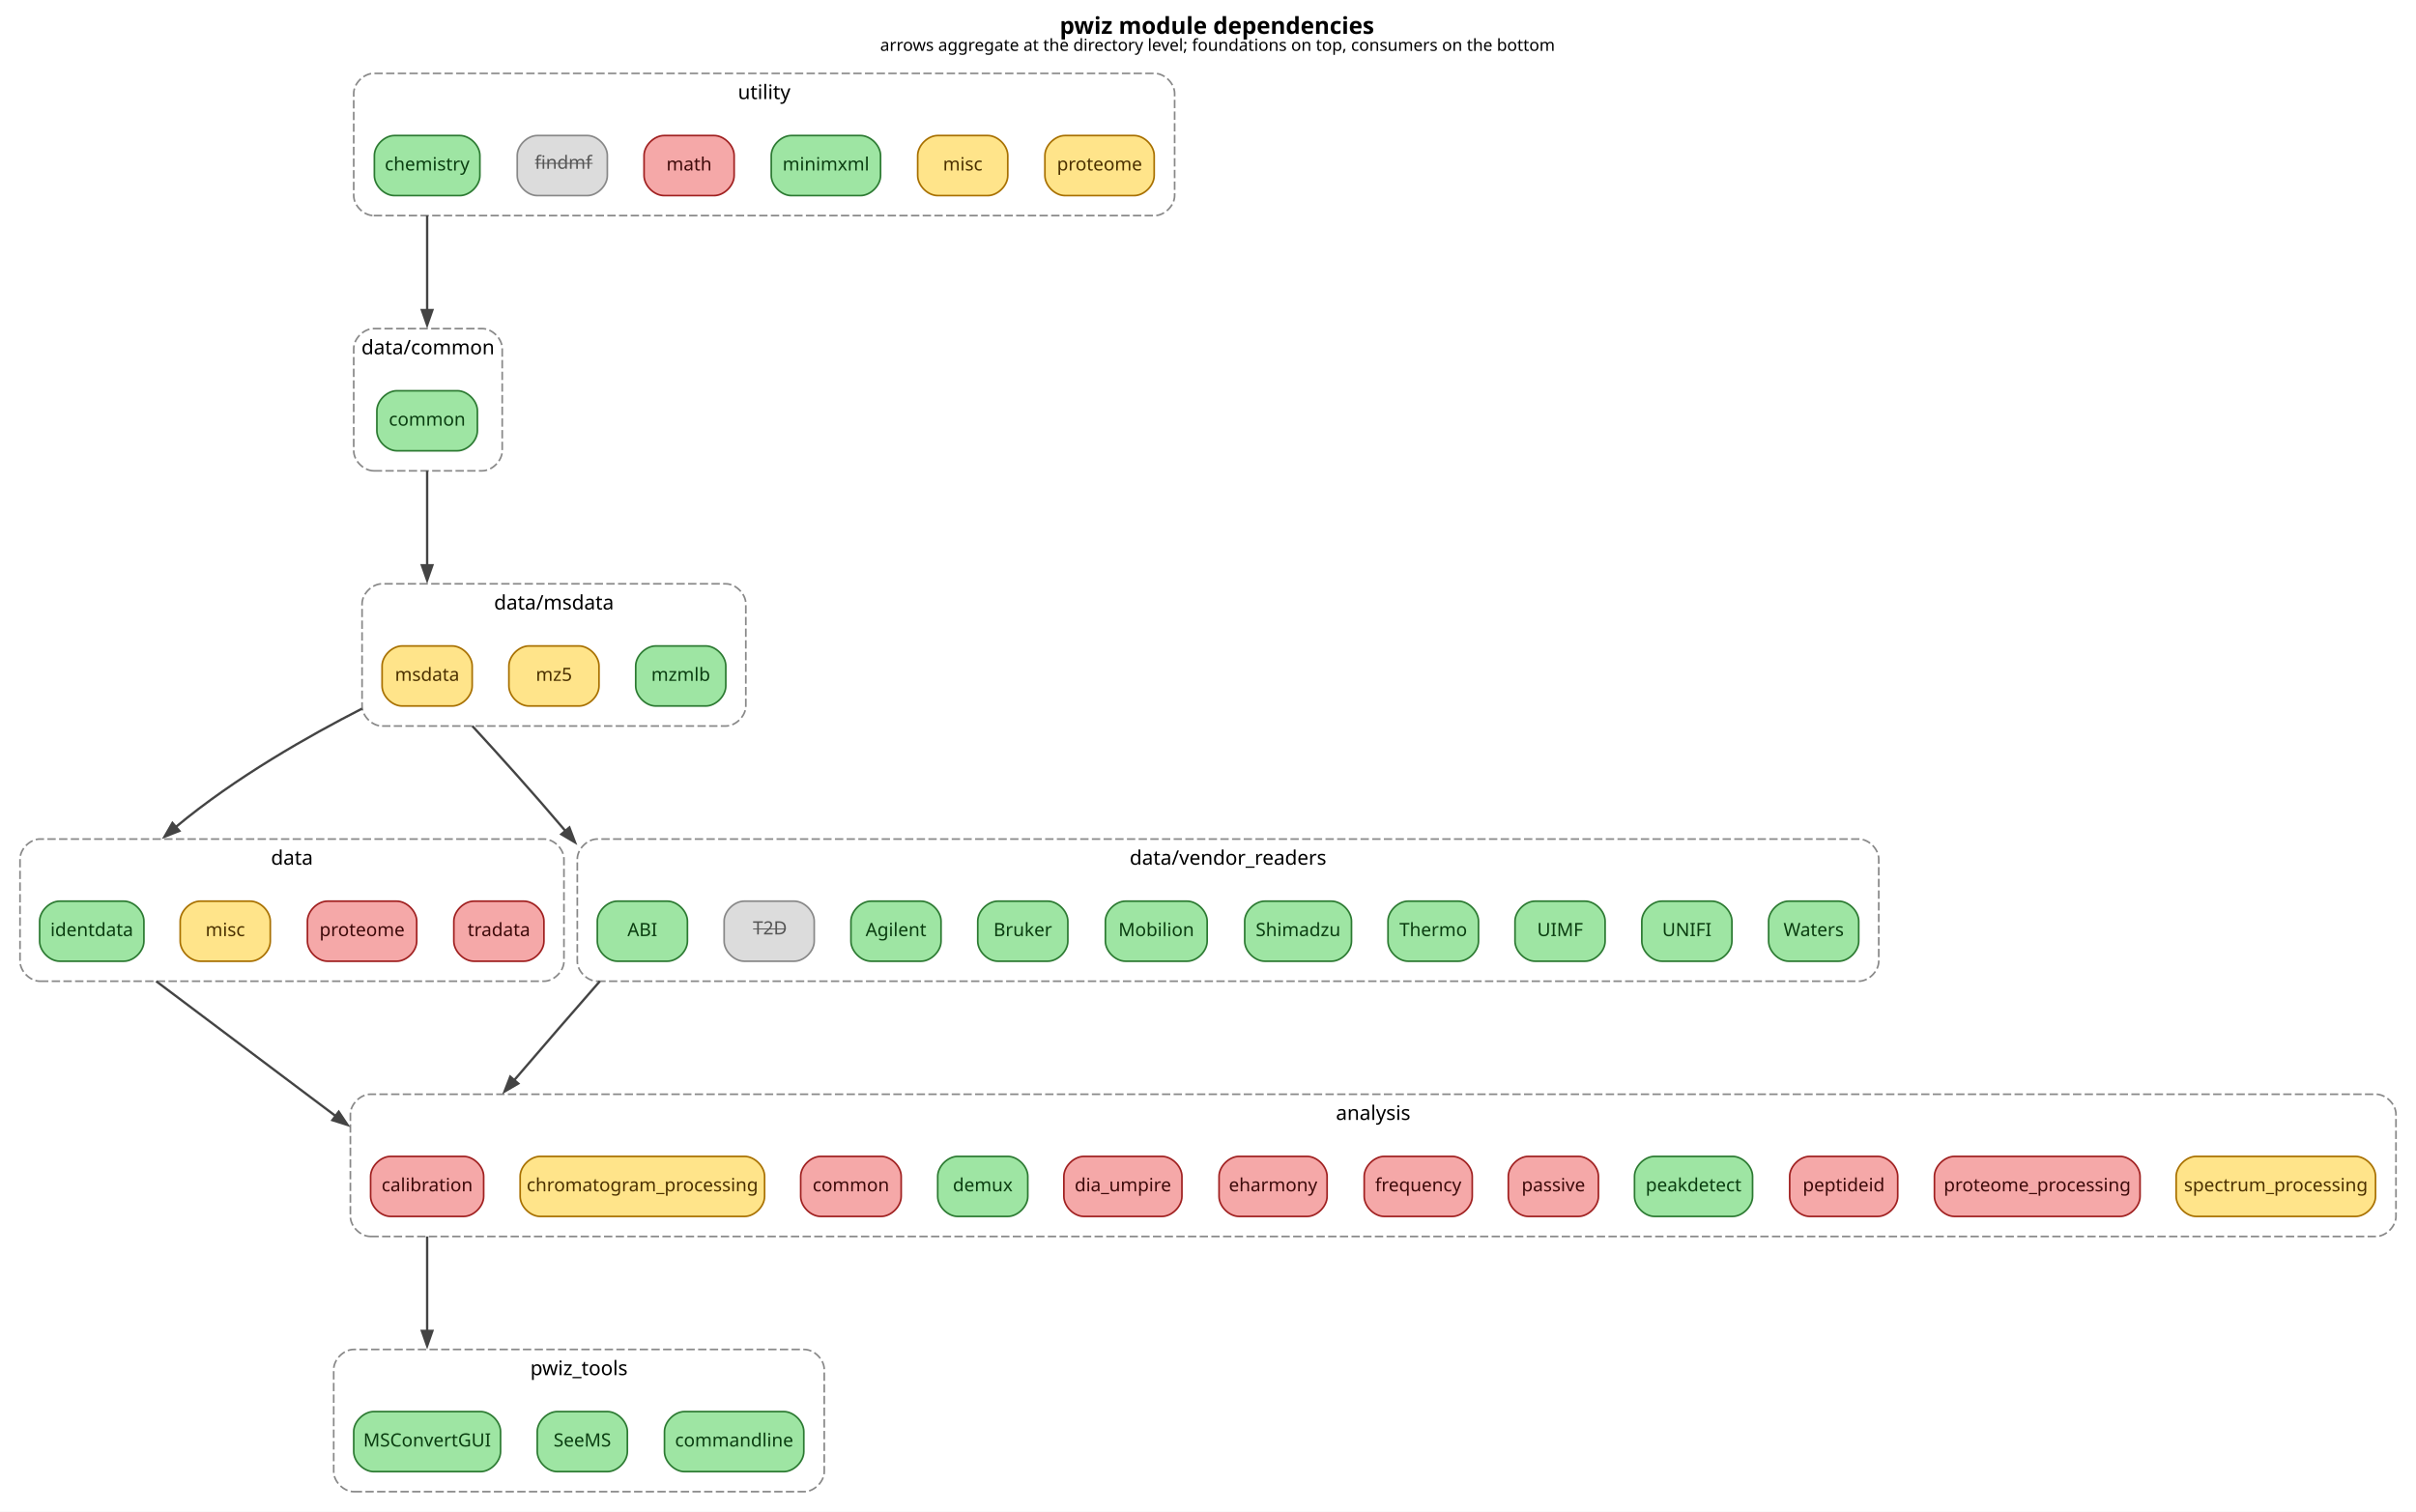
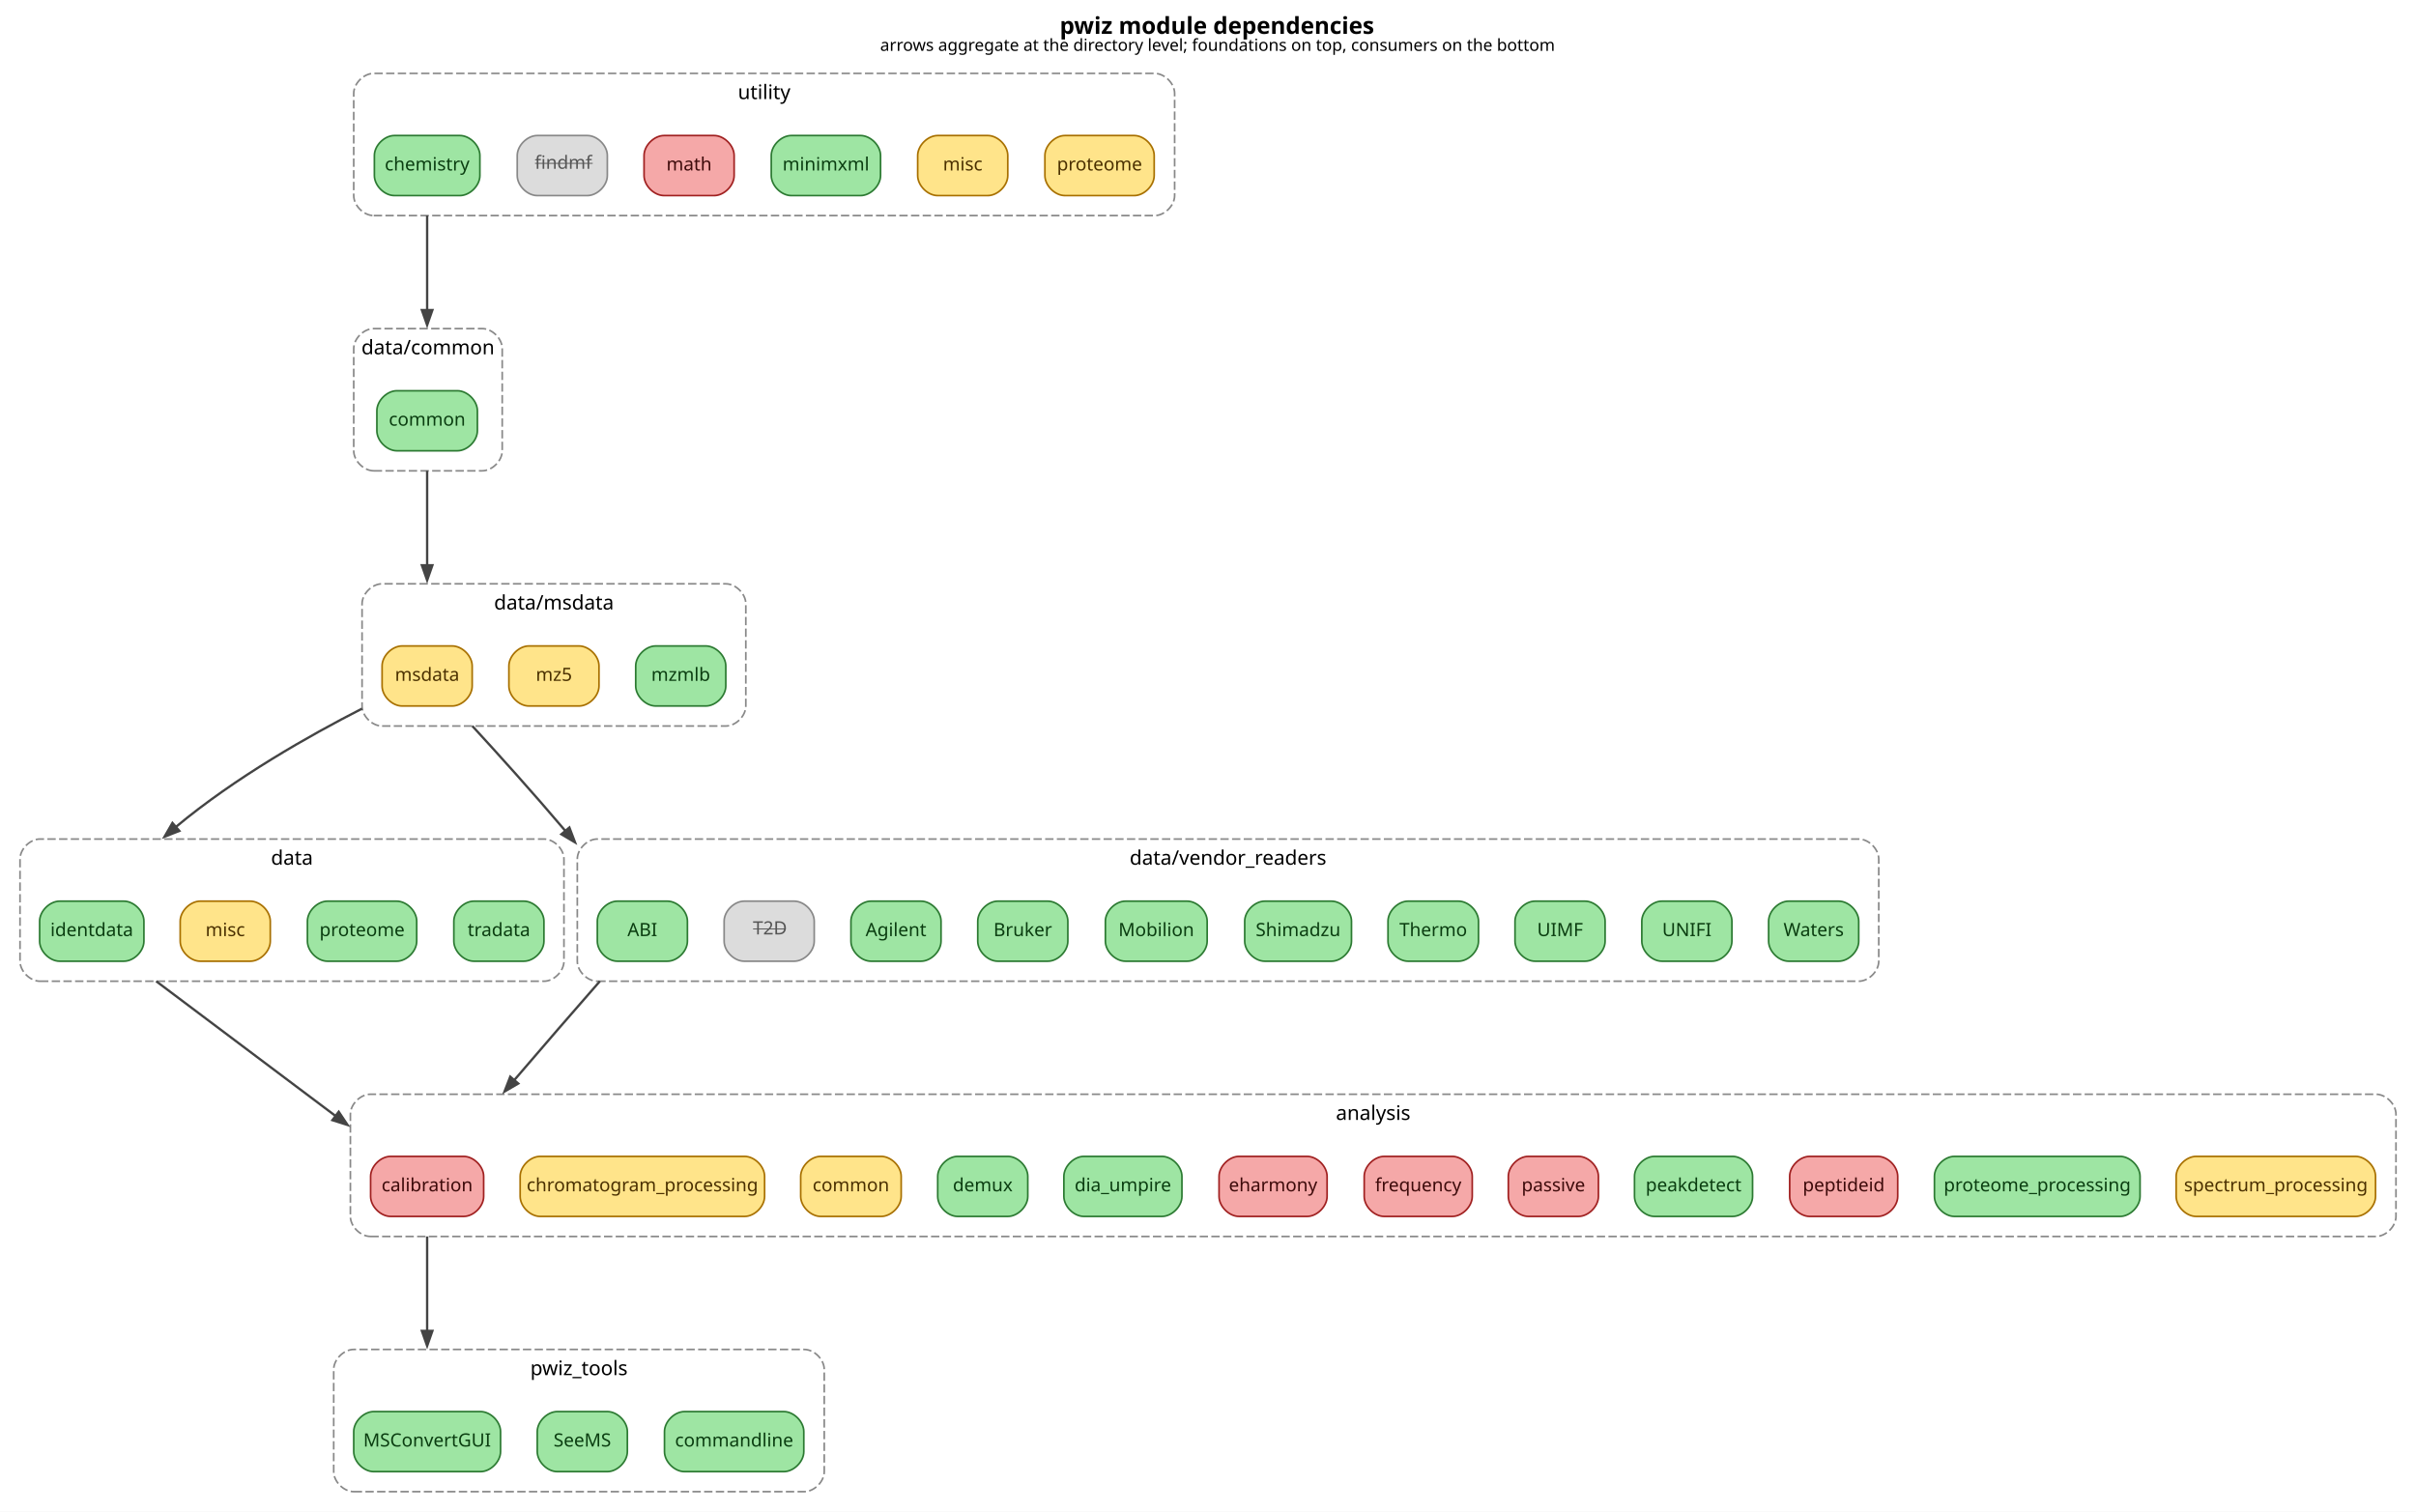
<svg xmlns="http://www.w3.org/2000/svg" width="1448pt" height="906pt" viewBox="0.00 0.00 1448.00 906.00">
  <g id="graph0" class="graph" transform="scale(1 1) rotate(0) translate(4 902.25)">
    <polygon fill="white" stroke="none" points="-4,4 -4,-902.25 1444,-902.25 1444,4 -4,4" />
    <text xml:space="preserve" text-anchor="start" x="631.12" y="-881.95" font-family="Segoe UI" font-weight="bold" font-size="14.00">pwiz module dependencies</text>
    <text xml:space="preserve" text-anchor="start" x="523.5" y="-871.75" font-family="Segoe UI" font-size="10.00">arrows aggregate at the directory level; foundations on top, consumers on the bottom</text>
    <g id="clust1" class="cluster">
      <path fill="none" stroke="#888888" stroke-dasharray="5,2" d="M218,-161C218,-161 1420,-161 1420,-161 1426,-161 1432,-167 1432,-173 1432,-173 1432,-234.25 1432,-234.25 1432,-240.25 1426,-246.25 1420,-246.25 1420,-246.25 218,-246.25 218,-246.25 212,-246.25 206,-240.25 206,-234.25 206,-234.25 206,-173 206,-173 206,-167 212,-161 218,-161" />
      <text xml:space="preserve" text-anchor="middle" x="819" y="-230.85" font-family="Segoe UI" font-size="12.00">analysis</text>
    </g>
    <g id="clust2" class="cluster">
      <path fill="none" stroke="#888888" stroke-dasharray="5,2" d="M20,-314C20,-314 322,-314 322,-314 328,-314 334,-320 334,-326 334,-326 334,-387.25 334,-387.25 334,-393.25 328,-399.25 322,-399.25 322,-399.25 20,-399.25 20,-399.25 14,-399.25 8,-393.25 8,-387.25 8,-387.25 8,-326 8,-326 8,-320 14,-314 20,-314" />
      <text xml:space="preserve" text-anchor="middle" x="171" y="-383.85" font-family="Segoe UI" font-size="12.00">data</text>
    </g>
    <g id="clust3" class="cluster">
      <path fill="none" stroke="#888888" stroke-dasharray="5,2" d="M220,-620C220,-620 285,-620 285,-620 291,-620 297,-626 297,-632 297,-632 297,-693.25 297,-693.25 297,-699.25 291,-705.25 285,-705.25 285,-705.25 220,-705.25 220,-705.25 214,-705.25 208,-699.25 208,-693.25 208,-693.25 208,-632 208,-632 208,-626 214,-620 220,-620" />
      <text xml:space="preserve" text-anchor="middle" x="252.5" y="-689.85" font-family="Segoe UI" font-size="12.00">data/common</text>
    </g>
    <g id="clust4" class="cluster">
      <path fill="none" stroke="#888888" stroke-dasharray="5,2" d="M225,-467C225,-467 431,-467 431,-467 437,-467 443,-473 443,-479 443,-479 443,-540.25 443,-540.25 443,-546.25 437,-552.25 431,-552.25 431,-552.25 225,-552.25 225,-552.25 219,-552.25 213,-546.25 213,-540.25 213,-540.25 213,-479 213,-479 213,-473 219,-467 225,-467" />
      <text xml:space="preserve" text-anchor="middle" x="328" y="-536.85" font-family="Segoe UI" font-size="12.00">data/msdata</text>
    </g>
    <g id="clust5" class="cluster">
      <path fill="none" stroke="#888888" stroke-dasharray="5,2" d="M354,-314C354,-314 1110,-314 1110,-314 1116,-314 1122,-320 1122,-326 1122,-326 1122,-387.25 1122,-387.25 1122,-393.25 1116,-399.25 1110,-399.25 1110,-399.25 354,-399.25 354,-399.25 348,-399.25 342,-393.25 342,-387.25 342,-387.25 342,-326 342,-326 342,-320 348,-314 354,-314" />
      <text xml:space="preserve" text-anchor="middle" x="732" y="-383.85" font-family="Segoe UI" font-size="12.00">data/vendor_readers</text>
    </g>
    <g id="clust6" class="cluster">
      <path fill="none" stroke="#888888" stroke-dasharray="5,2" d="M208,-8C208,-8 478,-8 478,-8 484,-8 490,-14 490,-20 490,-20 490,-81.25 490,-81.25 490,-87.25 484,-93.25 478,-93.25 478,-93.25 208,-93.25 208,-93.25 202,-93.25 196,-87.25 196,-81.25 196,-81.25 196,-20 196,-20 196,-14 202,-8 208,-8" />
      <text xml:space="preserve" text-anchor="middle" x="343" y="-77.85" font-family="Segoe UI" font-size="12.00">pwiz_tools</text>
    </g>
    <g id="clust7" class="cluster">
      <path fill="none" stroke="#888888" stroke-dasharray="5,2" d="M220,-773C220,-773 688,-773 688,-773 694,-773 700,-779 700,-785 700,-785 700,-846.25 700,-846.25 700,-852.25 694,-858.25 688,-858.25 688,-858.25 220,-858.25 220,-858.25 214,-858.25 208,-852.25 208,-846.25 208,-846.25 208,-785 208,-785 208,-779 214,-773 220,-773" />
      <text xml:space="preserve" text-anchor="middle" x="454" y="-842.85" font-family="Segoe UI" font-size="12.00">utility</text>
    </g>
    <g id="node1" class="node">
      <path fill="#f5a8a8" stroke="#a02020" d="M273.88,-209C273.88,-209 230.12,-209 230.12,-209 224.12,-209 218.12,-203 218.12,-197 218.12,-197 218.12,-185 218.12,-185 218.12,-179 224.12,-173 230.12,-173 230.12,-173 273.88,-173 273.88,-173 279.88,-173 285.88,-179 285.88,-185 285.88,-185 285.88,-197 285.88,-197 285.88,-203 279.88,-209 273.88,-209" />
      <text xml:space="preserve" text-anchor="middle" x="252" y="-188.05" font-family="Segoe UI" font-size="11.00" fill="#3d0a0a">calibration</text>
    </g>
    <g id="node31" class="node">
      <path fill="#9ee5a3" stroke="#2c7a32" d="M284,-56C284,-56 220,-56 220,-56 214,-56 208,-50 208,-44 208,-44 208,-32 208,-32 208,-26 214,-20 220,-20 220,-20 284,-20 284,-20 290,-20 296,-26 296,-32 296,-32 296,-44 296,-44 296,-50 290,-56 284,-56" />
      <text xml:space="preserve" text-anchor="middle" x="252" y="-35.05" font-family="Segoe UI" font-size="11.00" fill="#0a3d10">MSConvertGUI</text>
    </g>
    <g id="edge7" class="edge">
      <path fill="none" stroke="#444444" stroke-width="1.4" d="M252,-161C252,-144.86 252,-124.06 252,-104.23" />
      <polygon fill="#444444" stroke="#444444" stroke-width="1.4" points="255.15,-104.37 252,-95.37 248.85,-104.37 255.15,-104.37" />
    </g>
    <g id="node2" class="node">
      <path fill="#ffe48a" stroke="#a87000" d="M442.25,-209C442.25,-209 319.75,-209 319.75,-209 313.75,-209 307.75,-203 307.75,-197 307.75,-197 307.75,-185 307.75,-185 307.75,-179 313.75,-173 319.75,-173 319.75,-173 442.25,-173 442.25,-173 448.25,-173 454.25,-179 454.25,-185 454.25,-185 454.25,-197 454.25,-197 454.25,-203 448.25,-209 442.25,-209" />
      <text xml:space="preserve" text-anchor="middle" x="381" y="-188.05" font-family="Segoe UI" font-size="11.00" fill="#4a3000">chromatogram_processing</text>
    </g>
    <g id="node3" class="node">
-       <path fill="#f5a8a8" stroke="#a02020" d="M524.12,-209C524.12,-209 487.88,-209 487.88,-209 481.88,-209 475.88,-203 475.88,-197 475.88,-197 475.88,-185 475.88,-185 475.88,-179 481.88,-173 487.88,-173 487.88,-173 524.12,-173 524.12,-173 530.12,-173 536.12,-179 536.12,-185 536.12,-185 536.12,-197 536.12,-197 536.12,-203 530.12,-209 524.12,-209" />
-       <text xml:space="preserve" text-anchor="middle" x="506" y="-188.05" font-family="Segoe UI" font-size="11.00" fill="#3d0a0a">common</text>
+       <path fill="#ffe48a" stroke="#a87000" d="M524.12,-209C524.12,-209 487.88,-209 487.88,-209 481.88,-209 475.88,-203 475.88,-197 475.88,-197 475.88,-185 475.88,-185 475.88,-179 481.88,-173 487.88,-173 487.88,-173 524.12,-173 524.12,-173 530.12,-173 536.12,-179 536.12,-185 536.12,-185 536.12,-197 536.12,-197 536.12,-203 530.12,-209 524.12,-209" />
+       <text xml:space="preserve" text-anchor="middle" x="506" y="-188.05" font-family="Segoe UI" font-size="11.00" fill="#4a3000">common</text>
    </g>
    <g id="node4" class="node">
      <path fill="#9ee5a3" stroke="#2c7a32" d="M600,-209C600,-209 570,-209 570,-209 564,-209 558,-203 558,-197 558,-197 558,-185 558,-185 558,-179 564,-173 570,-173 570,-173 600,-173 600,-173 606,-173 612,-179 612,-185 612,-185 612,-197 612,-197 612,-203 606,-209 600,-209" />
      <text xml:space="preserve" text-anchor="middle" x="585" y="-188.05" font-family="Segoe UI" font-size="11.00" fill="#0a3d10">demux</text>
    </g>
    <g id="node5" class="node">
-       <path fill="#f5a8a8" stroke="#a02020" d="M692.38,-209C692.38,-209 645.62,-209 645.62,-209 639.62,-209 633.62,-203 633.62,-197 633.62,-197 633.62,-185 633.62,-185 633.62,-179 639.62,-173 645.62,-173 645.62,-173 692.38,-173 692.38,-173 698.38,-173 704.38,-179 704.38,-185 704.38,-185 704.38,-197 704.38,-197 704.38,-203 698.38,-209 692.38,-209" />
-       <text xml:space="preserve" text-anchor="middle" x="669" y="-188.05" font-family="Segoe UI" font-size="11.00" fill="#3d0a0a">dia_umpire</text>
+       <path fill="#9ee5a3" stroke="#2c7a32" d="M692.38,-209C692.38,-209 645.62,-209 645.62,-209 639.62,-209 633.62,-203 633.62,-197 633.62,-197 633.62,-185 633.62,-185 633.62,-179 639.62,-173 645.62,-173 645.62,-173 692.38,-173 692.38,-173 698.38,-173 704.38,-179 704.38,-185 704.38,-185 704.38,-197 704.38,-197 704.38,-203 698.38,-209 692.38,-209" />
+       <text xml:space="preserve" text-anchor="middle" x="669" y="-188.05" font-family="Segoe UI" font-size="11.00" fill="#0a3d10">dia_umpire</text>
    </g>
    <g id="node6" class="node">
      <path fill="#f5a8a8" stroke="#a02020" d="M779.38,-209C779.38,-209 738.62,-209 738.62,-209 732.62,-209 726.62,-203 726.62,-197 726.62,-197 726.62,-185 726.62,-185 726.62,-179 732.62,-173 738.62,-173 738.62,-173 779.38,-173 779.38,-173 785.38,-173 791.38,-179 791.38,-185 791.38,-185 791.38,-197 791.38,-197 791.38,-203 785.38,-209 779.38,-209" />
      <text xml:space="preserve" text-anchor="middle" x="759" y="-188.05" font-family="Segoe UI" font-size="11.00" fill="#3d0a0a">eharmony</text>
    </g>
    <g id="node7" class="node">
      <path fill="#f5a8a8" stroke="#a02020" d="M866.38,-209C866.38,-209 825.62,-209 825.62,-209 819.62,-209 813.62,-203 813.62,-197 813.62,-197 813.62,-185 813.62,-185 813.62,-179 819.62,-173 825.62,-173 825.62,-173 866.38,-173 866.38,-173 872.38,-173 878.38,-179 878.38,-185 878.38,-185 878.38,-197 878.38,-197 878.38,-203 872.38,-209 866.38,-209" />
      <text xml:space="preserve" text-anchor="middle" x="846" y="-188.05" font-family="Segoe UI" font-size="11.00" fill="#3d0a0a">frequency</text>
    </g>
    <g id="node8" class="node">
      <path fill="#f5a8a8" stroke="#a02020" d="M942,-209C942,-209 912,-209 912,-209 906,-209 900,-203 900,-197 900,-197 900,-185 900,-185 900,-179 906,-173 912,-173 912,-173 942,-173 942,-173 948,-173 954,-179 954,-185 954,-185 954,-197 954,-197 954,-203 948,-209 942,-209" />
      <text xml:space="preserve" text-anchor="middle" x="927" y="-188.05" font-family="Segoe UI" font-size="11.00" fill="#3d0a0a">passive</text>
    </g>
    <g id="node9" class="node">
      <path fill="#9ee5a3" stroke="#2c7a32" d="M1034.38,-209C1034.38,-209 987.62,-209 987.62,-209 981.62,-209 975.62,-203 975.62,-197 975.62,-197 975.62,-185 975.62,-185 975.62,-179 981.62,-173 987.62,-173 987.62,-173 1034.38,-173 1034.38,-173 1040.38,-173 1046.38,-179 1046.38,-185 1046.38,-185 1046.38,-197 1046.38,-197 1046.38,-203 1040.38,-209 1034.38,-209" />
      <text xml:space="preserve" text-anchor="middle" x="1011" y="-188.05" font-family="Segoe UI" font-size="11.00" fill="#0a3d10">peakdetect</text>
    </g>
    <g id="node10" class="node">
      <path fill="#f5a8a8" stroke="#a02020" d="M1121.38,-209C1121.38,-209 1080.62,-209 1080.62,-209 1074.62,-209 1068.62,-203 1068.62,-197 1068.62,-197 1068.62,-185 1068.62,-185 1068.62,-179 1074.62,-173 1080.62,-173 1080.62,-173 1121.38,-173 1121.38,-173 1127.38,-173 1133.38,-179 1133.38,-185 1133.38,-185 1133.38,-197 1133.38,-197 1133.38,-203 1127.38,-209 1121.38,-209" />
      <text xml:space="preserve" text-anchor="middle" x="1101" y="-188.05" font-family="Segoe UI" font-size="11.00" fill="#3d0a0a">peptideid</text>
    </g>
    <g id="node11" class="node">
-       <path fill="#f5a8a8" stroke="#a02020" d="M1266.62,-209C1266.62,-209 1167.38,-209 1167.38,-209 1161.38,-209 1155.38,-203 1155.38,-197 1155.38,-197 1155.38,-185 1155.38,-185 1155.38,-179 1161.38,-173 1167.38,-173 1167.38,-173 1266.62,-173 1266.62,-173 1272.62,-173 1278.62,-179 1278.62,-185 1278.62,-185 1278.62,-197 1278.62,-197 1278.62,-203 1272.62,-209 1266.62,-209" />
-       <text xml:space="preserve" text-anchor="middle" x="1217" y="-188.05" font-family="Segoe UI" font-size="11.00" fill="#3d0a0a">proteome_processing</text>
+       <path fill="#9ee5a3" stroke="#2c7a32" d="M1266.62,-209C1266.62,-209 1167.38,-209 1167.38,-209 1161.38,-209 1155.38,-203 1155.38,-197 1155.38,-197 1155.38,-185 1155.38,-185 1155.38,-179 1161.38,-173 1167.38,-173 1167.38,-173 1266.62,-173 1266.62,-173 1272.62,-173 1278.62,-179 1278.62,-185 1278.62,-185 1278.62,-197 1278.62,-197 1278.62,-203 1272.62,-209 1266.62,-209" />
+       <text xml:space="preserve" text-anchor="middle" x="1217" y="-188.05" font-family="Segoe UI" font-size="11.00" fill="#0a3d10">proteome_processing</text>
    </g>
    <g id="node12" class="node">
      <path fill="#ffe48a" stroke="#a87000" d="M1407.75,-209C1407.75,-209 1312.25,-209 1312.25,-209 1306.25,-209 1300.25,-203 1300.25,-197 1300.25,-197 1300.25,-185 1300.25,-185 1300.25,-179 1306.25,-173 1312.25,-173 1312.25,-173 1407.75,-173 1407.75,-173 1413.75,-173 1419.75,-179 1419.75,-185 1419.75,-185 1419.75,-197 1419.75,-197 1419.75,-203 1413.75,-209 1407.75,-209" />
      <text xml:space="preserve" text-anchor="middle" x="1360" y="-188.05" font-family="Segoe UI" font-size="11.00" fill="#4a3000">spectrum_processing</text>
    </g>
    <g id="node13" class="node">
      <path fill="#9ee5a3" stroke="#2c7a32" d="M70.25,-362C70.25,-362 31.75,-362 31.75,-362 25.75,-362 19.75,-356 19.75,-350 19.75,-350 19.75,-338 19.75,-338 19.75,-332 25.75,-326 31.75,-326 31.75,-326 70.25,-326 70.25,-326 76.25,-326 82.25,-332 82.25,-338 82.25,-338 82.25,-350 82.25,-350 82.25,-356 76.25,-362 70.25,-362" />
      <text xml:space="preserve" text-anchor="middle" x="51" y="-341.05" font-family="Segoe UI" font-size="11.00" fill="#0a3d10">identdata</text>
    </g>
    <g id="edge1" class="edge">
      <path fill="none" stroke="#444444" stroke-width="1.4" d="M89.6,-314C120.16,-291.05 163.22,-258.7 197.32,-233.07" />
      <polygon fill="#444444" stroke="#444444" stroke-width="1.4" points="199.01,-235.75 204.31,-227.83 195.22,-230.71 199.01,-235.75" />
    </g>
    <g id="node14" class="node">
      <path fill="#ffe48a" stroke="#a87000" d="M146,-362C146,-362 116,-362 116,-362 110,-362 104,-356 104,-350 104,-350 104,-338 104,-338 104,-332 110,-326 116,-326 116,-326 146,-326 146,-326 152,-326 158,-332 158,-338 158,-338 158,-350 158,-350 158,-356 152,-362 146,-362" />
      <text xml:space="preserve" text-anchor="middle" x="131" y="-341.05" font-family="Segoe UI" font-size="11.00" fill="#4a3000">misc</text>
    </g>
    <g id="node15" class="node">
-       <path fill="#f5a8a8" stroke="#a02020" d="M233.75,-362C233.75,-362 192.25,-362 192.25,-362 186.25,-362 180.25,-356 180.25,-350 180.25,-350 180.25,-338 180.25,-338 180.25,-332 186.25,-326 192.25,-326 192.25,-326 233.75,-326 233.75,-326 239.75,-326 245.75,-332 245.75,-338 245.75,-338 245.75,-350 245.75,-350 245.75,-356 239.75,-362 233.75,-362" />
-       <text xml:space="preserve" text-anchor="middle" x="213" y="-341.05" font-family="Segoe UI" font-size="11.00" fill="#3d0a0a">proteome</text>
+       <path fill="#9ee5a3" stroke="#2c7a32" d="M233.75,-362C233.75,-362 192.25,-362 192.25,-362 186.25,-362 180.25,-356 180.25,-350 180.25,-350 180.25,-338 180.25,-338 180.25,-332 186.25,-326 192.25,-326 192.25,-326 233.75,-326 233.75,-326 239.75,-326 245.75,-332 245.75,-338 245.75,-338 245.75,-350 245.75,-350 245.75,-356 239.75,-362 233.75,-362" />
+       <text xml:space="preserve" text-anchor="middle" x="213" y="-341.05" font-family="Segoe UI" font-size="11.00" fill="#0a3d10">proteome</text>
    </g>
    <g id="node16" class="node">
-       <path fill="#f5a8a8" stroke="#a02020" d="M310,-362C310,-362 280,-362 280,-362 274,-362 268,-356 268,-350 268,-350 268,-338 268,-338 268,-332 274,-326 280,-326 280,-326 310,-326 310,-326 316,-326 322,-332 322,-338 322,-338 322,-350 322,-350 322,-356 316,-362 310,-362" />
-       <text xml:space="preserve" text-anchor="middle" x="295" y="-341.05" font-family="Segoe UI" font-size="11.00" fill="#3d0a0a">tradata</text>
+       <path fill="#9ee5a3" stroke="#2c7a32" d="M310,-362C310,-362 280,-362 280,-362 274,-362 268,-356 268,-350 268,-350 268,-338 268,-338 268,-332 274,-326 280,-326 280,-326 310,-326 310,-326 316,-326 322,-332 322,-338 322,-338 322,-350 322,-350 322,-356 316,-362 310,-362" />
+       <text xml:space="preserve" text-anchor="middle" x="295" y="-341.05" font-family="Segoe UI" font-size="11.00" fill="#0a3d10">tradata</text>
    </g>
    <g id="node17" class="node">
      <path fill="#9ee5a3" stroke="#2c7a32" d="M270.12,-668C270.12,-668 233.88,-668 233.88,-668 227.88,-668 221.88,-662 221.88,-656 221.88,-656 221.88,-644 221.88,-644 221.88,-638 227.88,-632 233.88,-632 233.88,-632 270.12,-632 270.12,-632 276.12,-632 282.12,-638 282.12,-644 282.12,-644 282.12,-656 282.12,-656 282.12,-662 276.12,-668 270.12,-668" />
      <text xml:space="preserve" text-anchor="middle" x="252" y="-647.05" font-family="Segoe UI" font-size="11.00" fill="#0a3d10">common</text>
    </g>
    <g id="node18" class="node">
      <path fill="#ffe48a" stroke="#a87000" d="M267,-515C267,-515 237,-515 237,-515 231,-515 225,-509 225,-503 225,-503 225,-491 225,-491 225,-485 231,-479 237,-479 237,-479 267,-479 267,-479 273,-479 279,-485 279,-491 279,-491 279,-503 279,-503 279,-509 273,-515 267,-515" />
      <text xml:space="preserve" text-anchor="middle" x="252" y="-494.05" font-family="Segoe UI" font-size="11.00" fill="#4a3000">msdata</text>
    </g>
    <g id="edge5" class="edge">
      <path fill="none" stroke="#444444" stroke-width="1.4" d="M252,-620C252,-603.86 252,-583.06 252,-563.23" />
      <polygon fill="#444444" stroke="#444444" stroke-width="1.4" points="255.15,-563.37 252,-554.37 248.85,-563.37 255.15,-563.37" />
    </g>
    <g id="edge3" class="edge">
      <path fill="none" stroke="#444444" stroke-width="1.4" d="M213,-477.42C181.6,-461.39 136.99,-436.18 101.41,-406.5" />
      <polygon fill="#444444" stroke="#444444" stroke-width="1.4" points="103.48,-404.13 94.6,-400.63 99.36,-408.9 103.48,-404.13" />
    </g>
    <g id="node21" class="node">
      <path fill="#9ee5a3" stroke="#2c7a32" d="M396,-362C396,-362 366,-362 366,-362 360,-362 354,-356 354,-350 354,-350 354,-338 354,-338 354,-332 360,-326 366,-326 366,-326 396,-326 396,-326 402,-326 408,-332 408,-338 408,-338 408,-350 408,-350 408,-356 402,-362 396,-362" />
      <text xml:space="preserve" text-anchor="middle" x="381" y="-341.05" font-family="Segoe UI" font-size="11.00" fill="#0a3d10">ABI</text>
    </g>
    <g id="edge6" class="edge">
      <path fill="none" stroke="#444444" stroke-width="1.4" d="M279.09,-467C294.8,-449.94 315.23,-427.28 335.07,-403.87" />
      <polygon fill="#444444" stroke="#444444" stroke-width="1.4" points="337.26,-406.16 340.64,-397.25 332.44,-402.11 337.26,-406.16" />
    </g>
    <g id="node19" class="node">
      <path fill="#ffe48a" stroke="#a87000" d="M343,-515C343,-515 313,-515 313,-515 307,-515 301,-509 301,-503 301,-503 301,-491 301,-491 301,-485 307,-479 313,-479 313,-479 343,-479 343,-479 349,-479 355,-485 355,-491 355,-491 355,-503 355,-503 355,-509 349,-515 343,-515" />
      <text xml:space="preserve" text-anchor="middle" x="328" y="-494.05" font-family="Segoe UI" font-size="11.00" fill="#4a3000">mz5</text>
    </g>
    <g id="node20" class="node">
      <path fill="#9ee5a3" stroke="#2c7a32" d="M419,-515C419,-515 389,-515 389,-515 383,-515 377,-509 377,-503 377,-503 377,-491 377,-491 377,-485 383,-479 389,-479 389,-479 419,-479 419,-479 425,-479 431,-485 431,-491 431,-491 431,-503 431,-503 431,-509 425,-515 419,-515" />
      <text xml:space="preserve" text-anchor="middle" x="404" y="-494.05" font-family="Segoe UI" font-size="11.00" fill="#0a3d10">mzmlb</text>
    </g>
    <g id="edge2" class="edge">
      <path fill="none" stroke="#444444" stroke-width="1.4" d="M355.52,-314C340.78,-297.14 321.7,-275.2 304.07,-254.55" />
      <polygon fill="#444444" stroke="#444444" stroke-width="1.4" points="306.61,-252.67 298.37,-247.86 301.81,-256.76 306.61,-252.67" />
    </g>
    <g id="node22" class="node">
      <path fill="#dcdcdc" stroke="#888888" d="M472,-362C472,-362 442,-362 442,-362 436,-362 430,-356 430,-350 430,-350 430,-338 430,-338 430,-332 436,-326 442,-326 442,-326 472,-326 472,-326 478,-326 484,-332 484,-338 484,-338 484,-350 484,-350 484,-356 478,-362 472,-362" />
      <text xml:space="preserve" text-anchor="start" x="447.25" y="-342.05" font-family="Segoe UI" text-decoration="line-through" font-size="11.00" fill="#555555">T2D</text>
    </g>
    <g id="node23" class="node">
      <path fill="#9ee5a3" stroke="#2c7a32" d="M548,-362C548,-362 518,-362 518,-362 512,-362 506,-356 506,-350 506,-350 506,-338 506,-338 506,-332 512,-326 518,-326 518,-326 548,-326 548,-326 554,-326 560,-332 560,-338 560,-338 560,-350 560,-350 560,-356 554,-362 548,-362" />
      <text xml:space="preserve" text-anchor="middle" x="533" y="-341.05" font-family="Segoe UI" font-size="11.00" fill="#0a3d10">Agilent</text>
    </g>
    <g id="node24" class="node">
      <path fill="#9ee5a3" stroke="#2c7a32" d="M624,-362C624,-362 594,-362 594,-362 588,-362 582,-356 582,-350 582,-350 582,-338 582,-338 582,-332 588,-326 594,-326 594,-326 624,-326 624,-326 630,-326 636,-332 636,-338 636,-338 636,-350 636,-350 636,-356 630,-362 624,-362" />
      <text xml:space="preserve" text-anchor="middle" x="609" y="-341.05" font-family="Segoe UI" font-size="11.00" fill="#0a3d10">Bruker</text>
    </g>
    <g id="node25" class="node">
      <path fill="#9ee5a3" stroke="#2c7a32" d="M707.5,-362C707.5,-362 670.5,-362 670.5,-362 664.5,-362 658.5,-356 658.5,-350 658.5,-350 658.5,-338 658.5,-338 658.5,-332 664.5,-326 670.5,-326 670.5,-326 707.5,-326 707.5,-326 713.5,-326 719.5,-332 719.5,-338 719.5,-338 719.5,-350 719.5,-350 719.5,-356 713.5,-362 707.5,-362" />
      <text xml:space="preserve" text-anchor="middle" x="689" y="-341.05" font-family="Segoe UI" font-size="11.00" fill="#0a3d10">Mobilion</text>
    </g>
    <g id="node26" class="node">
      <path fill="#9ee5a3" stroke="#2c7a32" d="M794,-362C794,-362 754,-362 754,-362 748,-362 742,-356 742,-350 742,-350 742,-338 742,-338 742,-332 748,-326 754,-326 754,-326 794,-326 794,-326 800,-326 806,-332 806,-338 806,-338 806,-350 806,-350 806,-356 800,-362 794,-362" />
      <text xml:space="preserve" text-anchor="middle" x="774" y="-341.05" font-family="Segoe UI" font-size="11.00" fill="#0a3d10">Shimadzu</text>
    </g>
    <g id="node27" class="node">
      <path fill="#9ee5a3" stroke="#2c7a32" d="M870.12,-362C870.12,-362 839.88,-362 839.88,-362 833.88,-362 827.88,-356 827.88,-350 827.88,-350 827.88,-338 827.88,-338 827.88,-332 833.88,-326 839.88,-326 839.88,-326 870.12,-326 870.12,-326 876.12,-326 882.12,-332 882.12,-338 882.12,-338 882.12,-350 882.12,-350 882.12,-356 876.12,-362 870.12,-362" />
      <text xml:space="preserve" text-anchor="middle" x="855" y="-341.05" font-family="Segoe UI" font-size="11.00" fill="#0a3d10">Thermo</text>
    </g>
    <g id="node28" class="node">
      <path fill="#9ee5a3" stroke="#2c7a32" d="M946,-362C946,-362 916,-362 916,-362 910,-362 904,-356 904,-350 904,-350 904,-338 904,-338 904,-332 910,-326 916,-326 916,-326 946,-326 946,-326 952,-326 958,-332 958,-338 958,-338 958,-350 958,-350 958,-356 952,-362 946,-362" />
      <text xml:space="preserve" text-anchor="middle" x="931" y="-341.05" font-family="Segoe UI" font-size="11.00" fill="#0a3d10">UIMF</text>
    </g>
    <g id="node29" class="node">
      <path fill="#9ee5a3" stroke="#2c7a32" d="M1022,-362C1022,-362 992,-362 992,-362 986,-362 980,-356 980,-350 980,-350 980,-338 980,-338 980,-332 986,-326 992,-326 992,-326 1022,-326 1022,-326 1028,-326 1034,-332 1034,-338 1034,-338 1034,-350 1034,-350 1034,-356 1028,-362 1022,-362" />
      <text xml:space="preserve" text-anchor="middle" x="1007" y="-341.05" font-family="Segoe UI" font-size="11.00" fill="#0a3d10">UNIFI</text>
    </g>
    <g id="node30" class="node">
      <path fill="#9ee5a3" stroke="#2c7a32" d="M1098,-362C1098,-362 1068,-362 1068,-362 1062,-362 1056,-356 1056,-350 1056,-350 1056,-338 1056,-338 1056,-332 1062,-326 1068,-326 1068,-326 1098,-326 1098,-326 1104,-326 1110,-332 1110,-338 1110,-338 1110,-350 1110,-350 1110,-356 1104,-362 1098,-362" />
      <text xml:space="preserve" text-anchor="middle" x="1083" y="-341.05" font-family="Segoe UI" font-size="11.00" fill="#0a3d10">Waters</text>
    </g>
    <g id="node32" class="node">
      <path fill="#9ee5a3" stroke="#2c7a32" d="M360,-56C360,-56 330,-56 330,-56 324,-56 318,-50 318,-44 318,-44 318,-32 318,-32 318,-26 324,-20 330,-20 330,-20 360,-20 360,-20 366,-20 372,-26 372,-32 372,-32 372,-44 372,-44 372,-50 366,-56 360,-56" />
      <text xml:space="preserve" text-anchor="middle" x="345" y="-35.05" font-family="Segoe UI" font-size="11.00" fill="#0a3d10">SeeMS</text>
    </g>
    <g id="node33" class="node">
      <path fill="#9ee5a3" stroke="#2c7a32" d="M465.75,-56C465.75,-56 406.25,-56 406.25,-56 400.25,-56 394.25,-50 394.25,-44 394.25,-44 394.25,-32 394.25,-32 394.25,-26 400.25,-20 406.25,-20 406.25,-20 465.75,-20 465.75,-20 471.75,-20 477.75,-26 477.75,-32 477.75,-32 477.75,-44 477.75,-44 477.75,-50 471.75,-56 465.75,-56" />
      <text xml:space="preserve" text-anchor="middle" x="436" y="-35.05" font-family="Segoe UI" font-size="11.00" fill="#0a3d10">commandline</text>
    </g>
    <g id="node34" class="node">
      <path fill="#9ee5a3" stroke="#2c7a32" d="M271.62,-821C271.62,-821 232.38,-821 232.38,-821 226.38,-821 220.38,-815 220.38,-809 220.38,-809 220.38,-797 220.38,-797 220.38,-791 226.38,-785 232.38,-785 232.38,-785 271.62,-785 271.62,-785 277.62,-785 283.62,-791 283.62,-797 283.62,-797 283.62,-809 283.62,-809 283.62,-815 277.62,-821 271.62,-821" />
      <text xml:space="preserve" text-anchor="middle" x="252" y="-800.05" font-family="Segoe UI" font-size="11.00" fill="#0a3d10">chemistry</text>
    </g>
    <g id="edge4" class="edge">
      <path fill="none" stroke="#444444" stroke-width="1.4" d="M252,-773C252,-756.86 252,-736.06 252,-716.23" />
      <polygon fill="#444444" stroke="#444444" stroke-width="1.4" points="255.15,-716.37 252,-707.37 248.85,-716.37 255.15,-716.37" />
    </g>
    <g id="node35" class="node">
      <path fill="#dcdcdc" stroke="#888888" d="M348,-821C348,-821 318,-821 318,-821 312,-821 306,-815 306,-809 306,-809 306,-797 306,-797 306,-791 312,-785 318,-785 318,-785 348,-785 348,-785 354,-785 360,-791 360,-797 360,-797 360,-809 360,-809 360,-815 354,-821 348,-821" />
      <text xml:space="preserve" text-anchor="start" x="316.5" y="-801.05" font-family="Segoe UI" text-decoration="line-through" font-size="11.00" fill="#555555">findmf</text>
    </g>
    <g id="node36" class="node">
      <path fill="#f5a8a8" stroke="#a02020" d="M424,-821C424,-821 394,-821 394,-821 388,-821 382,-815 382,-809 382,-809 382,-797 382,-797 382,-791 388,-785 394,-785 394,-785 424,-785 424,-785 430,-785 436,-791 436,-797 436,-797 436,-809 436,-809 436,-815 430,-821 424,-821" />
      <text xml:space="preserve" text-anchor="middle" x="409" y="-800.05" font-family="Segoe UI" font-size="11.00" fill="#3d0a0a">math</text>
    </g>
    <g id="node37" class="node">
      <path fill="#9ee5a3" stroke="#2c7a32" d="M511.75,-821C511.75,-821 470.25,-821 470.25,-821 464.25,-821 458.25,-815 458.25,-809 458.25,-809 458.25,-797 458.25,-797 458.25,-791 464.25,-785 470.25,-785 470.25,-785 511.75,-785 511.75,-785 517.75,-785 523.75,-791 523.75,-797 523.75,-797 523.75,-809 523.75,-809 523.75,-815 517.75,-821 511.75,-821" />
      <text xml:space="preserve" text-anchor="middle" x="491" y="-800.05" font-family="Segoe UI" font-size="11.00" fill="#0a3d10">minimxml</text>
    </g>
    <g id="node38" class="node">
      <path fill="#ffe48a" stroke="#a87000" d="M588,-821C588,-821 558,-821 558,-821 552,-821 546,-815 546,-809 546,-809 546,-797 546,-797 546,-791 552,-785 558,-785 558,-785 588,-785 588,-785 594,-785 600,-791 600,-797 600,-797 600,-809 600,-809 600,-815 594,-821 588,-821" />
      <text xml:space="preserve" text-anchor="middle" x="573" y="-800.05" font-family="Segoe UI" font-size="11.00" fill="#4a3000">misc</text>
    </g>
    <g id="node39" class="node">
      <path fill="#ffe48a" stroke="#a87000" d="M675.75,-821C675.75,-821 634.25,-821 634.25,-821 628.25,-821 622.25,-815 622.25,-809 622.25,-809 622.25,-797 622.25,-797 622.25,-791 628.25,-785 634.25,-785 634.25,-785 675.75,-785 675.75,-785 681.75,-785 687.75,-791 687.75,-797 687.75,-797 687.75,-809 687.75,-809 687.75,-815 681.75,-821 675.75,-821" />
      <text xml:space="preserve" text-anchor="middle" x="655" y="-800.05" font-family="Segoe UI" font-size="11.00" fill="#4a3000">proteome</text>
    </g>
  </g>
</svg>
